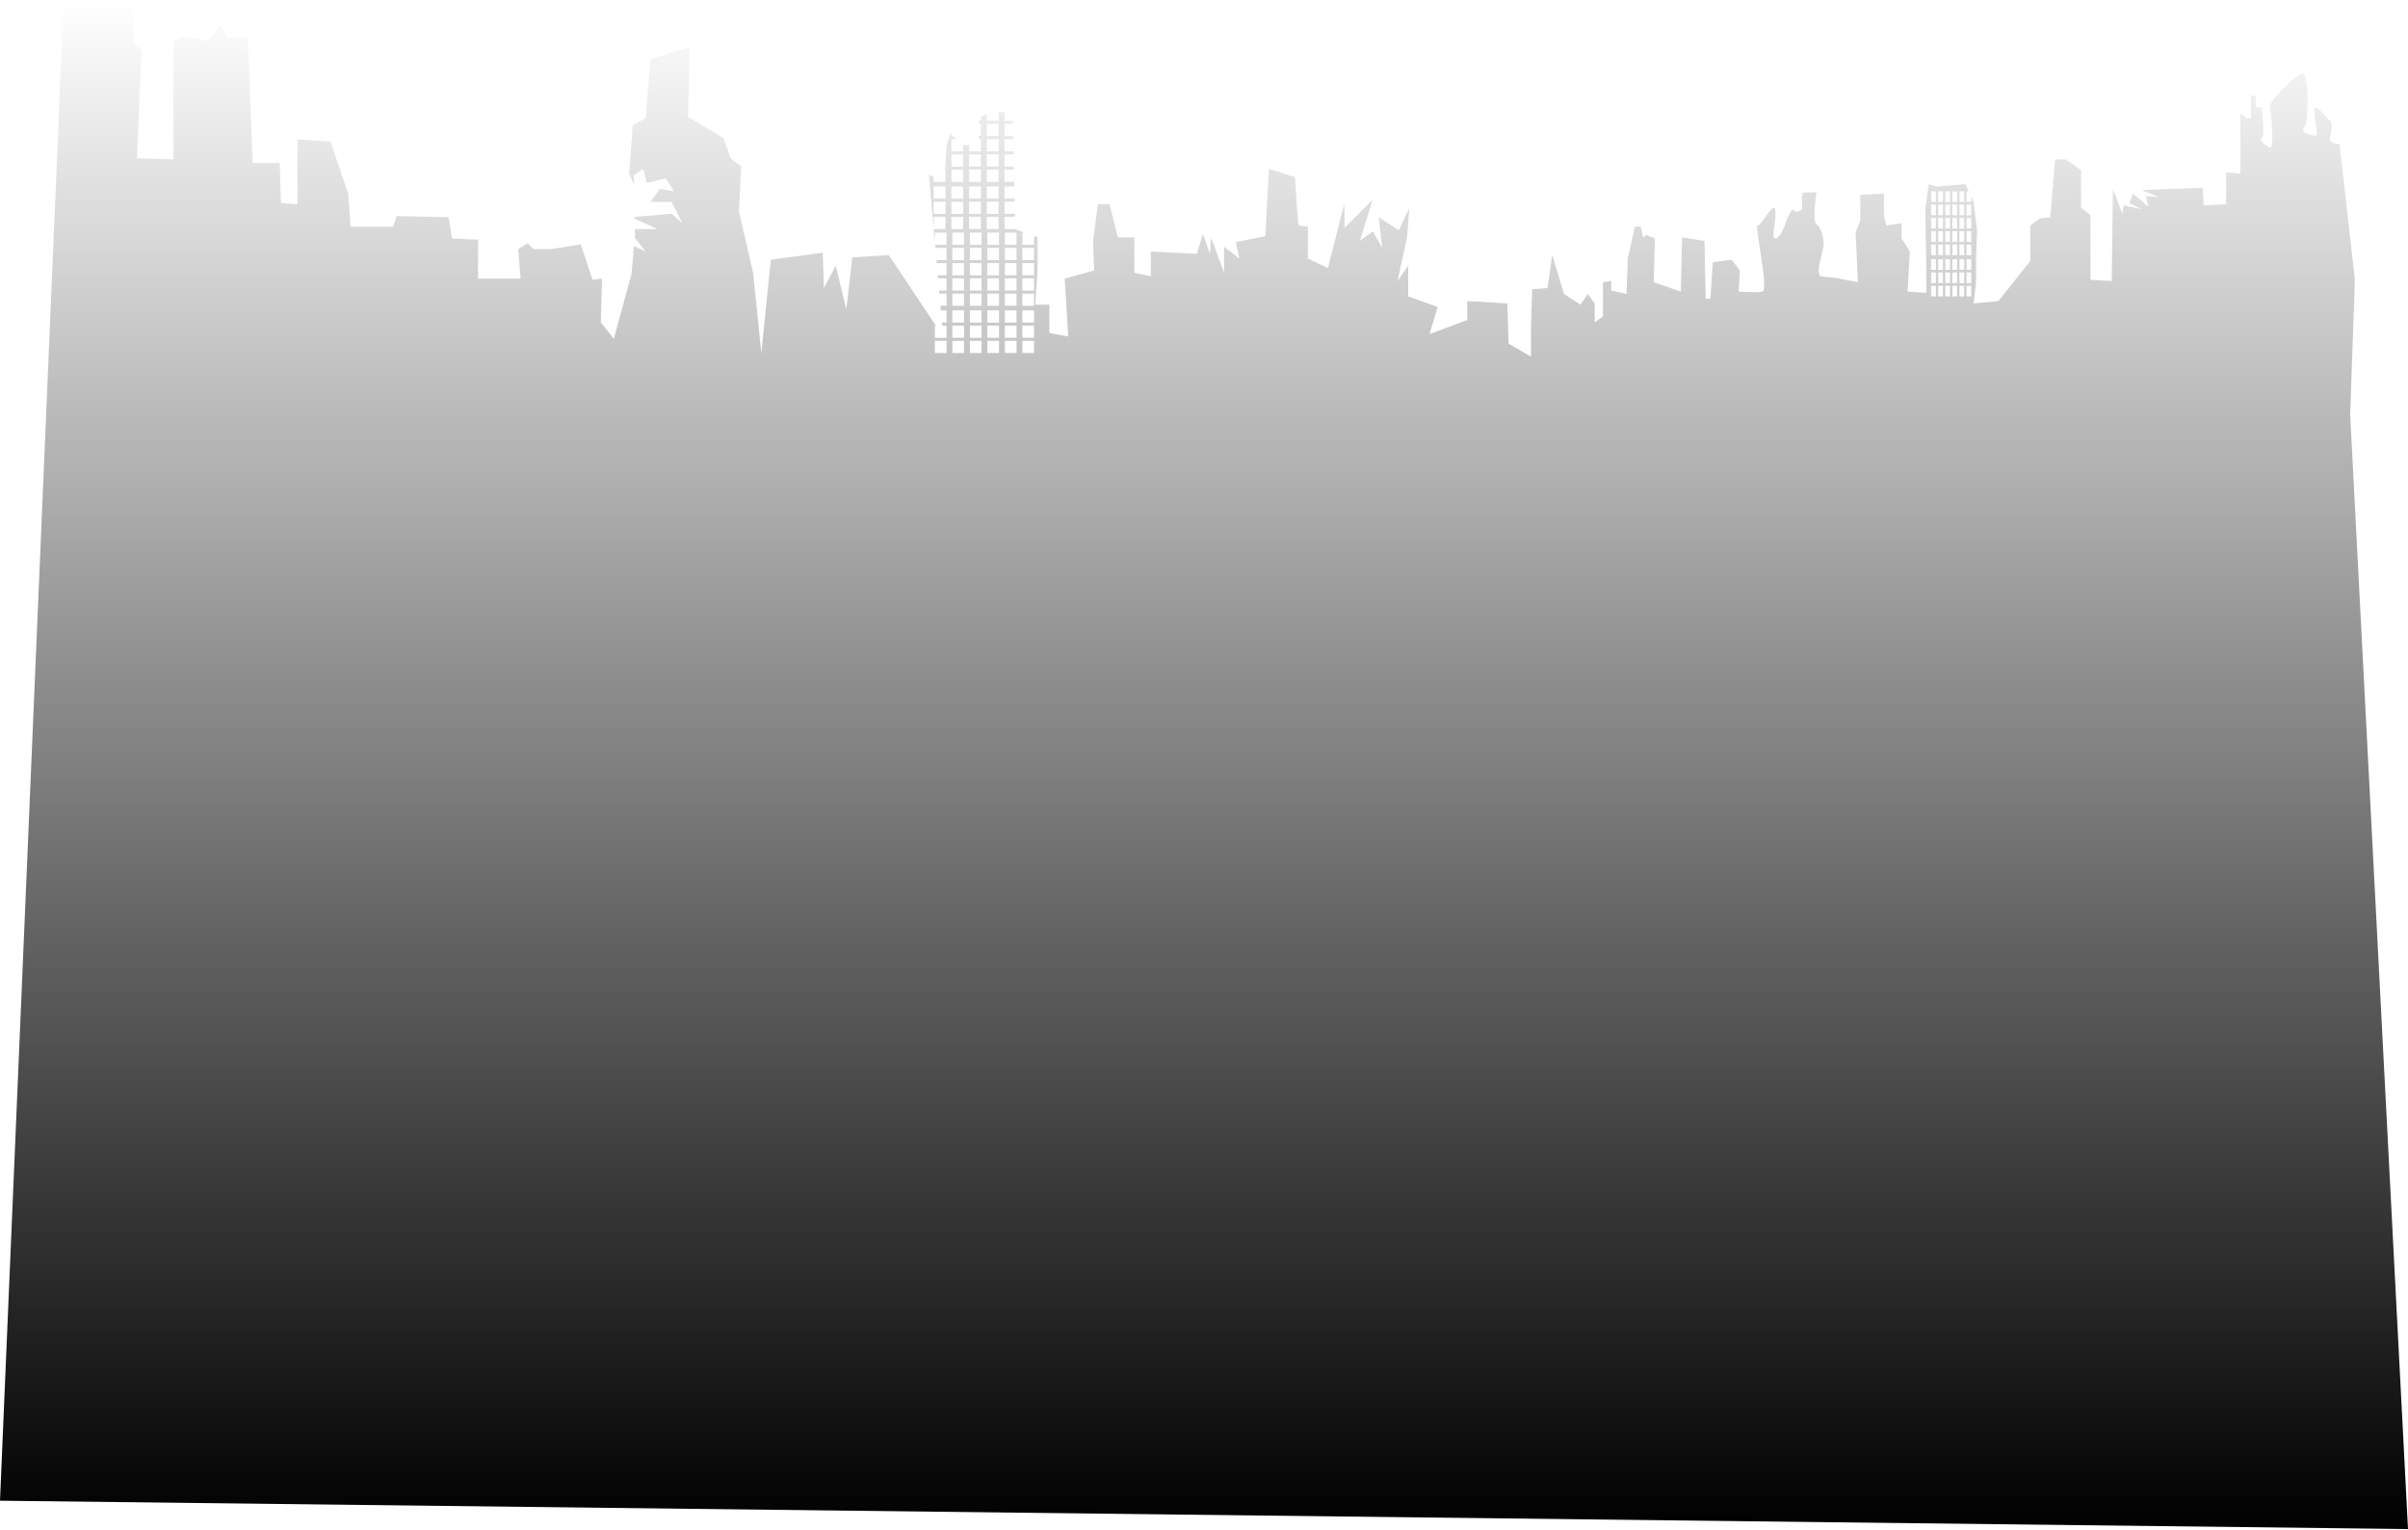
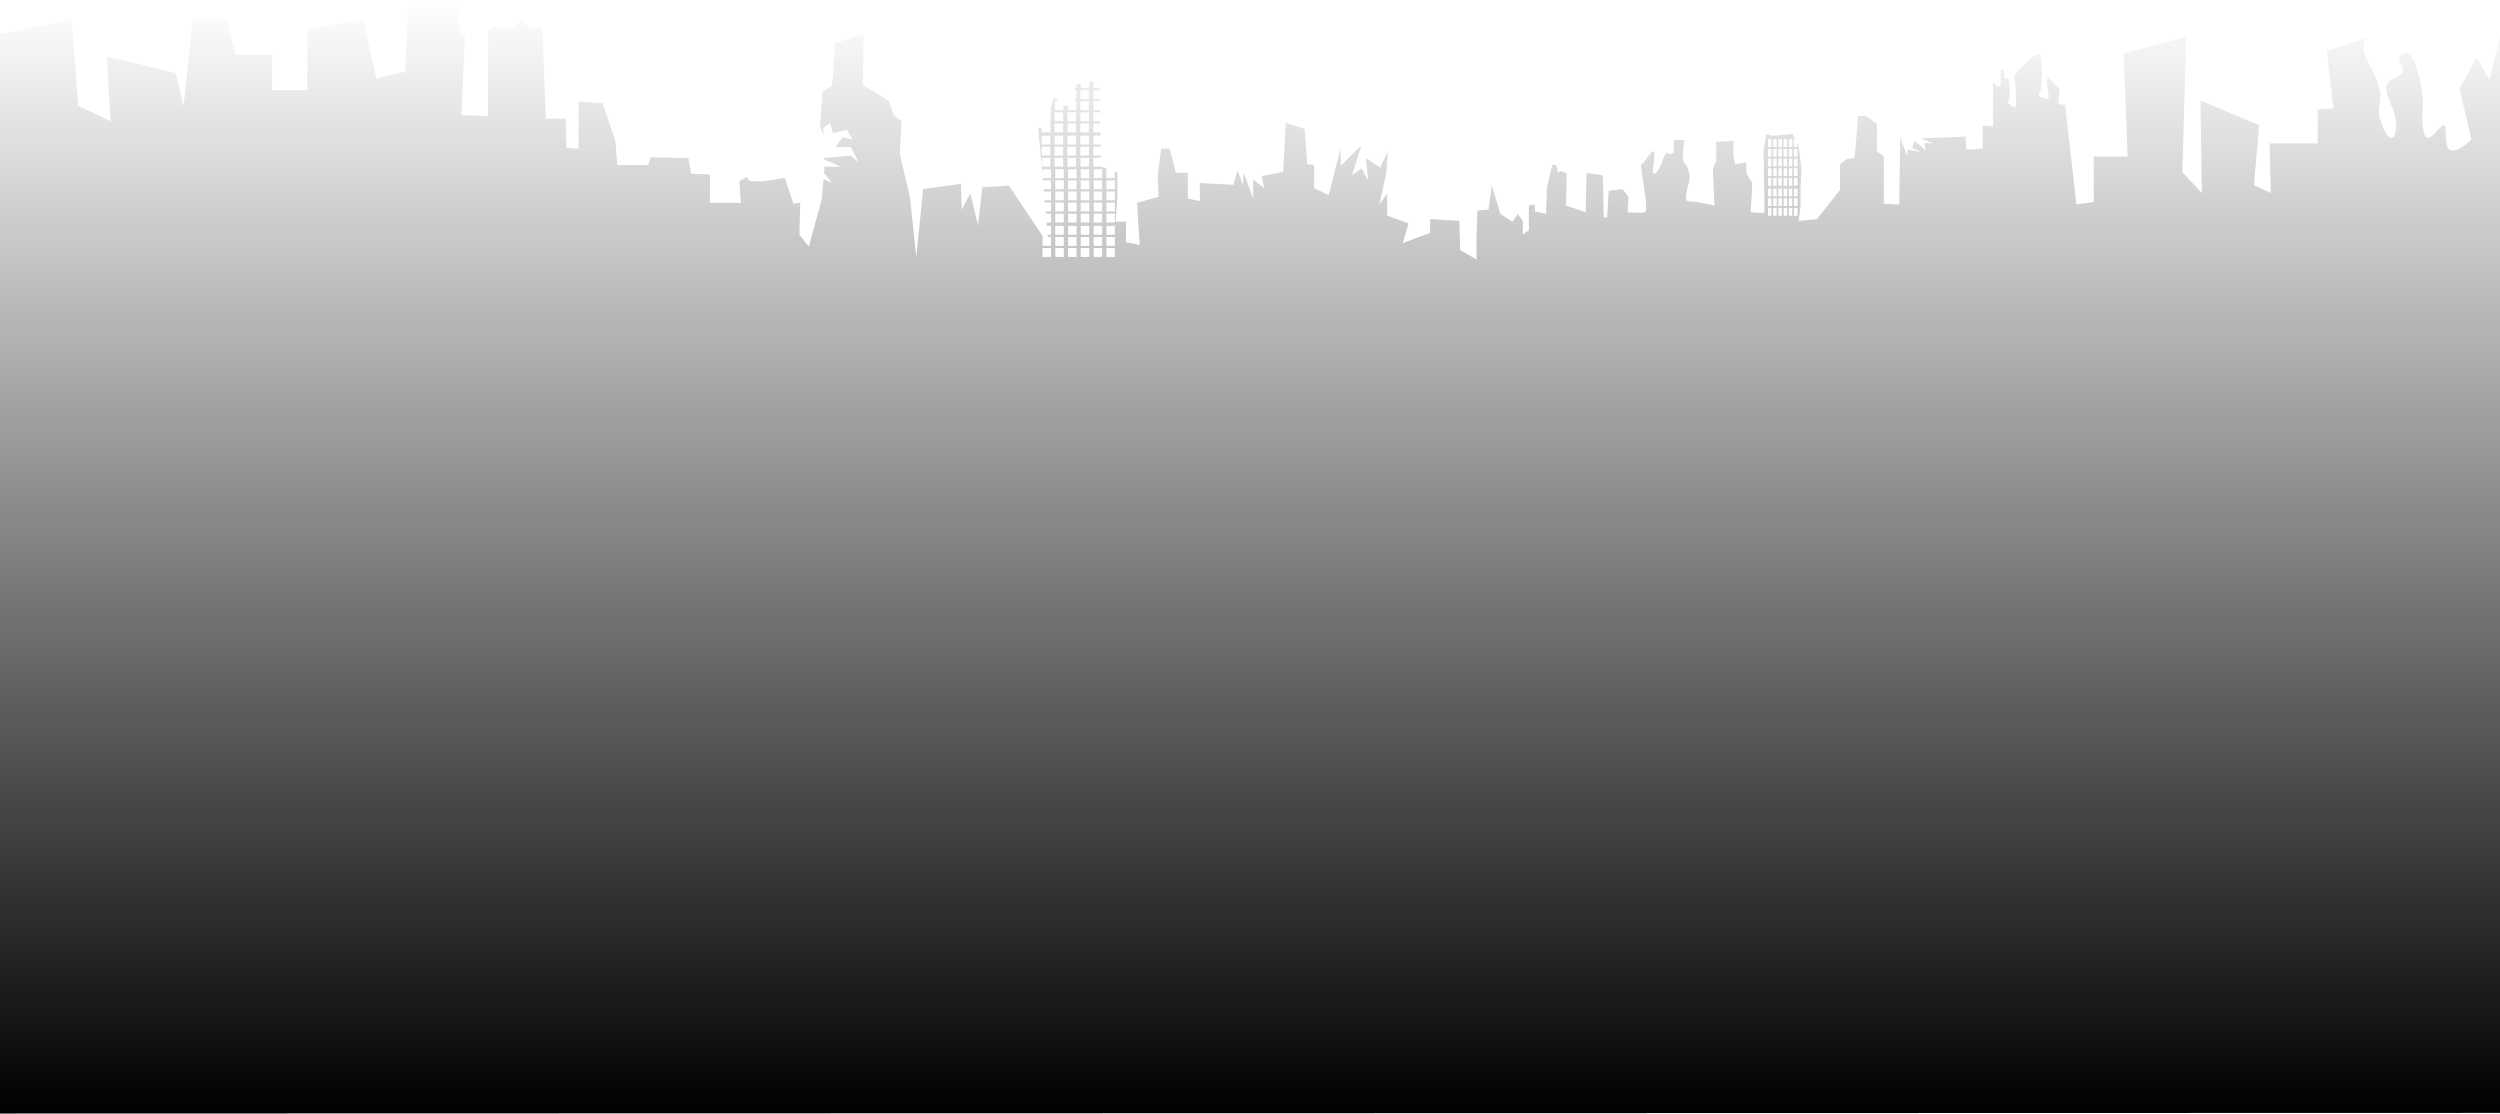
- <svg xmlns="http://www.w3.org/2000/svg" viewBox="0 0 2040 1295">
+ <svg xmlns="http://www.w3.org/2000/svg" viewBox="0 0 1920 855.17">
  <defs>
    <style>.cls-1{fill:url(#Безымянный_градиент_109);}</style>
-     <linearGradient id="Безымянный_градиент_109" x1="1020" y1="1295" x2="1020" gradientUnits="userSpaceOnUse">
+     <linearGradient id="Безымянный_градиент_109" x1="960" y1="855.17" x2="960" gradientUnits="userSpaceOnUse">
      <stop offset="0" />
      <stop offset="1" stop-opacity="0" />
    </linearGradient>
  </defs>
  <g id="Capa_2" data-name="Capa 2">
-     <g id="landscape2">
-       <path class="cls-1" d="M1991,351l4-114-13-115s-8,0-8-4,3-15,0-16-8-10-12-11,3,24,0,24-14-3-10-7,4-41,0-45-30,23-29,27,4,37,0,35-10-7-7-8,0-26,0-26h-5V81h-4v19h-4l-5-4v51l-12-1v27l-19,1-1-15-52,2,15,6-11-1,2,9-13-11-3,8,10,5-15-3-1,7-8-21-1,78-18-1V182l-8-6V144l-13-9h-9l-4,49-9,1-8,6v30l-27,34-21,2,2-17V219l1-23-3-25-2-4.29V171h-4v-9h1.8l-2.8-6-24,2-7-2-3,21,1,52v19l-16-1,2-34-7-11V189l-13,2-2-9V164l-20,1v22l-4,10,2,42-21-4a67.34,67.34,0,0,1-10-1c-6-1,2-22,2-27s-2-14-6-17,0-27,0-27h-11c-3,0,0,15-2,15s-3,3-6,0-8,13-8,13-4,11-8,11,1-15,0-24-12,14-15,13,10,55,4,56-20,0-20,0l1-18-7-9-16,2-2,31h-4l-1-49-19-3-1,46-23-8,1-37-7-3-3,2-2-9h-5l-6,27-1,30-13-3v-8l-7,1v29l-7,5V257l-6-8-6,9-14-9-10-33-4,28-13,1-1,33v24l-19-11-1-34-34-2v16l-32,12,7-23-25-9V225l-9,13,8-37,2-25-9,19-17-11,3,26-8-14-11,8,11-35-24,24V172l-14,55-17-8V192l-8-1-1-12-2-29-22-7-3,57-25,5,3,14-13-10v22l-11-30-1,14-6-17-5,17-39-2v21l-14-3V201H947l-7-28H930l-4,32,1,24-25,7,3,49-16-3V258H877l2-29V201l-3-1.11v7.44h-9.88V197h2L860,194h-9V183.67h8.79l0-2.58H851V170.76h8.53l0-2.58H851V157.85h8.27l-.08-3.88H851V143.65h8l-.05-2.59H851V130.73h7.72l-.05-2.58H851V117.82h7.46l-.05-2.58H851V104.91h7.2l-.05-2.58H851V95h-5v7.33H836V97.08l-5,2.09v3.16h-2v2.58h2v10.33h-2v2.58h2v10.33H821V123h-5v5.15H806V117.82h4.31l-2.85-2.58H806v-1.33l-1-.91-3,10-1,15v3.06h-.2l-.18,2.59H801V154H791v-4.43L787,148l4,45.67v-10h10V194H791l1,11.08V197h9.88v10.33H792.2l.22,2.58h9.46v10.33h-8.55l.22,2.58h8.33v10.33h-7.42l.22,2.58h7.2v10.33h-6.29l.23,2.59h6.06V259h-5.16l.34,3.88h4.82v10.33H798l.23,2.58h3.69v10.33H792V275.76h.84L753,216l-31,2-5,44-9-37-10,19-1-30-44,6-8,79-7-68-12-52,2-38-9-7-6-17L583,99l1-59L551,50l-4,50-11,6-3,41,4.1,9.46-.18-8.07L545,143l3,12,16-4,7,11-12-2-8,11h18l9,18-9-8-31.31,2.76,0,1.48L557,194H537.91l.09,4-.29,3.24L547,213l-9.92-4.55L535,232l-15,55-11-14,1-37-8,1-10-30-25,4H452l-5-5-8,5,2,25H405V203l-22-1-3-18-44-1-3,9H297l-2-28-15-44-28-2v55l-14-1-1-34H214L210,32H193l-6-11L176,34l-23-3-6,4V135l-31-1,4-92-6-4L112,4,54,0,0,1271l2040,24ZM801,181.09H791V170.76h10Zm0-12.91H791V157.85h10ZM801.88,299H792V288.67h9.88ZM836,104.91h10v10.33H836Zm0,12.91h10v10.33H836Zm0,12.91h10v10.33H836Zm0,12.92h10V154H836Zm0,14.2h10v10.33H836Zm0,12.91h10v10.33H836Zm-15-40h10v10.33H821Zm0,12.92h10V154H821Zm0,14.2h10v10.33H821Zm0,12.91h10v10.33H821Zm-15-40h10v10.33H806Zm0,12.92h10V154H806Zm0,14.2h10v10.33H806Zm0,12.91h10v10.33H806Zm0,12.91h10V194H806ZM816.71,299h-9.89V288.67h9.89Zm0-12.91h-9.89V275.76h9.89Zm0-12.91h-9.89V262.85h9.89Zm0-14.21h-9.89V248.65h9.89Zm0-12.91h-9.89V235.73h9.89Zm0-12.91h-9.89V222.82h9.89Zm0-12.91h-9.89V209.91h9.89Zm0-12.91h-9.89V197h9.89ZM821,183.67h10V194H821ZM831.53,299h-9.88V288.67h9.88Zm0-12.91h-9.88V275.76h9.88Zm0-12.91h-9.88V262.85h9.88Zm0-14.21h-9.88V248.65h9.88Zm0-12.91h-9.88V235.73h9.88Zm0-12.91h-9.88V222.82h9.88Zm0-12.91h-9.88V209.91h9.88Zm0-12.91h-9.88V197h9.88ZM836,183.67h10V194H836ZM846.35,299h-9.88V288.67h9.88Zm0-12.91h-9.88V275.76h9.88Zm0-12.91h-9.88V262.85h9.88Zm0-14.21h-9.88V248.65h9.88Zm0-12.91h-9.88V235.73h9.88Zm0-12.91h-9.88V222.82h9.88Zm0-12.91h-9.88V209.91h9.88Zm0-12.91h-9.88V197h9.88ZM861.18,299h-9.89V288.67h9.89Zm0-12.91h-9.89V275.76h9.89Zm0-12.91h-9.89V262.85h9.89Zm0-14.21h-9.89V248.65h9.89Zm0-12.91h-9.89V235.73h9.89Zm0-12.91h-9.89V222.82h9.89Zm0-12.91h-9.89V209.91h9.89Zm0-12.91h-9.89V197h9.89ZM876,299h-9.88V288.67H876Zm0-12.91h-9.88V275.76H876Zm0-12.91h-9.88V262.85H876ZM876,259h-9.88V248.65H876Zm0-12.91h-9.88V235.73H876Zm0-12.91h-9.88V222.82H876Zm0-12.91h-9.88V209.91H876ZM1640,251h-4v-9h4Zm0-11.27h-4v-9h4Zm0-11.26h-4v-9h4Zm0-12.39h-4v-9h4Zm0-11.27h-4v-9h4Zm0-11.27h-4v-9h4Zm0-11.26h-4v-9h4Zm0-11.27h-4v-9h4Zm6,80h-4v-9h4Zm0-11.27h-4v-9h4Zm0-11.26h-4v-9h4Zm0-12.39h-4v-9h4Zm0-11.27h-4v-9h4Zm0-11.27h-4v-9h4Zm0-11.26h-4v-9h4Zm0-11.27h-4v-9h4Zm6,80h-4v-9h4Zm0-11.27h-4v-9h4Zm0-11.26h-4v-9h4Zm0-12.39h-4v-9h4Zm0-11.27h-4v-9h4Zm0-11.27h-4v-9h4Zm0-11.26h-4v-9h4Zm0-11.27h-4v-9h4Zm6,80h-4v-9h4Zm0-11.27h-4v-9h4Zm0-11.26h-4v-9h4Zm0-12.39h-4v-9h4Zm0-11.27h-4v-9h4Zm0-11.27h-4v-9h4Zm0-11.26h-4v-9h4Zm0-11.27h-4v-9h4Zm6,80h-4v-9h4Zm0-11.27h-4v-9h4Zm0-11.26h-4v-9h4Zm0-12.39h-4v-9h4Zm0-11.27h-4v-9h4Zm0-11.27h-4v-9h4Zm0-11.26h-4v-9h4Zm0-11.27h-4v-9h4Zm6,80h-4v-9h4Zm0-11.27h-4v-9h4Zm0-11.26h-4v-9h4Zm0-12.39h-4v-9h4Zm0-11.27h-4v-9h4Zm0-11.27h-4v-9h4Zm0-11.26h-4v-9h4Z" />
+     <g id="teaser">
+       <path class="cls-1" d="M1912,61.17l-10-17-13,24,9,39s-17,17-19,3,2-20-10-7-8-26-8-26-4-40-15-36,9,13-7,19,4,23,1,40-14-8-13-16,4-14-7-34c-9-16.32-3.31-20.65-.92-21.7L1787,39.17l5,44-12,1v26h-37l1,38-13-6,4-46-45-19,1,71-15-16,3-104-48,13,3,79h-26v35L1594.63,157l0-.53-8.58-75.9s-5.28,0-5.28-2.64,2-9.9,0-10.56-5.28-6.6-7.92-7.26,2,15.84,0,15.84-9.24-2-6.6-4.62,2.64-27.06,0-29.7-19.8,15.18-19.14,17.82,2.64,24.42,0,23.1-6.6-4.62-4.62-5.28,0-17.16,0-17.16h-3.3v-6.6h-2.64V66h-2.64l-3.3-2.64V97l-7.92-.66v17.82l-12.54.66-.66-9.9-34.32,1.32,9.9,4-7.26-.66,1.32,5.94-8.58-7.26-2,5.28,6.6,3.3-9.9-2-.66,4.62-5.28-13.86-.66,51.48-11.88-.66v-36.3l-5.28-4V95L1433,89.1H1427l-2.64,32.34-5.94.66-5.28,4v19.8l-17.82,22.44-13.86,1.32,1.32-11.22V144.54l.66-15.18-2-16.5-1.32-2.83v2.84h-2.64v-6h1.19l-1.85-4L1361,104.28l-4.62-1.32-2,13.86.66,34.32v12.54l-10.56-.66,1.32-22.44-4.62-7.26v-8.58l-8.58,1.32-1.32-5.94V108.24l-13.2.66v14.52l-2.64,6.6,1.32,27.72-13.86-2.64a44.45,44.45,0,0,1-6.6-.66c-4-.66,1.32-14.52,1.32-17.82s-1.32-9.24-4-11.22,0-17.82,0-17.82h-7.26c-2,0,0,9.9-1.32,9.9s-2,2-4,0-5.28,8.58-5.28,8.58-2.64,7.26-5.28,7.26.66-9.9,0-15.84-7.92,9.24-9.9,8.58,6.6,36.3,2.64,37-13.2,0-13.2,0l.66-11.88-4.62-5.94-10.56,1.32L1234.29,167h-2.64l-.66-32.34-12.54-2-.66,30.36-15.18-5.28.66-24.42-4.62-2-2,1.32-1.32-5.94h-3.3l-4,17.82-.66,19.8-8.58-2v-5.28l-4.62.66v19.14l-4.62,3.3V169.62l-4-5.28-4,5.94-9.24-5.94-6.6-21.78L1143.21,161l-8.58.66-.66,21.78v15.84l-12.54-7.26-.66-22.44-22.44-1.32v10.56l-21.12,7.92,4.62-15.18-16.5-5.94V148.5l-5.94,8.58,5.28-24.42,1.32-16.5-5.94,12.54-11.22-7.26,2,17.16-5.28-9.24-7.26,5.28,7.26-23.1-15.84,15.84V113.52l-9.24,36.3-11.22-5.28V126.72l-5.28-.66-.66-7.92L1002,99l-14.52-4.62-2,37.62L969,135.3l2,9.24-8.58-6.6v14.52l-7.26-19.8-.66,9.24-4-11.22-3.3,11.22-25.74-1.32v13.86l-9.24-2v-19.8H903l-4.62-18.48h-6.6l-2.64,21.12.66,15.84-16.5,4.62,2,32.34-10.56-2V170.28h-7.92l1.32-19.14V132.66l-2-.73v4.91h-6.52V130h1.34l-5.38-2h-5.94v-6.82h5.8l0-1.7h-5.77V112.7h5.63l0-1.7h-5.6v-6.82h5.46l-.05-2.56h-5.41V94.81h5.27l0-1.71h-5.24V86.28h5.1l0-1.7h-5.06V77.76h4.93l0-1.7h-4.89V69.24h4.75l0-1.7h-4.72V62.7h-3.3v4.84h-6.6V64.08l-3.3,1.37v2.09h-1.32v1.7h1.32v6.82h-1.32v1.7h1.32v6.82h-6.6v-3.4h-3.3v3.4h-6.6V77.76h2.84l-1.87-1.7h-1v-.88l-.66-.6-2,6.6-.66,9.9v2h-.13l-.12,1.71h.25v6.81H800V98.7l-2.64-1L800,127.82v-6.6h6.6V128H800l.64,7.31V130h6.52v6.82H800.8l.15,1.7h6.24v6.82h-5.64l.15,1.7h5.49v6.82h-4.9l.15,1.7h4.75v6.82H803l.15,1.71h4v6.81h-3.4l.22,2.56h3.18v6.82h-2.58l.15,1.7h2.43v6.82h-6.52V182h.56l-26.3-39.44-20.46,1.32-3.3,29-5.94-24.42L738.63,161l-.66-19.8-29,4-5.28,52.14L699,152.46l-7.92-34.32,1.32-25.08-5.94-4.62-4-11.22-19.8-11.88.66-38.94L641.61,33,639,66l-7.26,4-2,27.06,2.71,6.25-.12-5.33,5.33-3.56,2,7.92,10.56-2.64,4.62,7.26-7.92-1.32-5.28,7.26h11.88l5.94,11.88-5.94-5.28-20.66,1.82,0,1L645.57,128H633l.06,2.64-.19,2.14,6.13,7.76-6.55-3-1.37,15.54-9.9,36.3-7.26-9.24.66-24.42-5.28.66-6.6-19.8-16.5,2.64h-9.9L573,136l-5.28,3.3,1.32,16.5H545.25V134l-14.52-.66-2-11.88-29-.66-2,5.94H474l-1.32-18.48-9.9-29-18.48-1.32v36.3l-9.24-.66-.66-22.44H419.19l-2.64-70H405.33l-4-7.26-7.26,8.58-15.18-2-4,2.64v66l-20.46-.66,2.64-60.72-4-2.64L351.87,2.64,313.59,0l-2.34,55v0L289,60.17l-10-45-43,7v47H209v-27H181l-7-27H148l-7,66-6-25-53-13,3,50-25-12-5-66-55,11v829l1920-.47V28.17ZM806.61,119.52H800V112.7h6.6Zm0-8.52H800v-6.82h6.6Zm.58,86.34h-6.52v-6.82h6.52Zm22.52-128.1h6.6v6.82h-6.6Zm0,8.52h6.6v6.82h-6.6Zm0,8.52h6.6V93.1h-6.6Zm0,8.53h6.6v6.81h-6.6Zm0,9.37h6.6V111h-6.6Zm0,8.52h6.6v6.82h-6.6Zm-9.9-26.42h6.6V93.1h-6.6Zm0,8.53h6.6v6.81h-6.6Zm0,9.37h6.6V111h-6.6Zm0,8.52h6.6v6.82h-6.6Zm-9.9-26.42h6.6V93.1h-6.6Zm0,8.53h6.6v6.81h-6.6Zm0,9.37h6.6V111h-6.6Zm0,8.52h6.6v6.82h-6.6Zm0,8.52h6.6V128h-6.6ZM817,197.34h-6.53v-6.82H817Zm0-8.52h-6.53V182H817Zm0-8.52h-6.53v-6.82H817Zm0-9.38h-6.53v-6.81H817Zm0-8.52h-6.53v-6.82H817Zm0-8.52h-6.53v-6.82H817Zm0-8.52h-6.53v-6.82H817Zm0-8.52h-6.53V130H817Zm2.83-15.62h6.6V128h-6.6Zm7,76.12h-6.52v-6.82h6.52Zm0-8.52h-6.52V182h6.52Zm0-8.52h-6.52v-6.82h6.52Zm0-9.38h-6.52v-6.81h6.52Zm0-8.52h-6.52v-6.82h6.52Zm0-8.52h-6.52v-6.82h6.52Zm0-8.52h-6.52v-6.82h6.52Zm0-8.52h-6.52V130h6.52Zm3-15.62h6.6V128h-6.6Zm6.83,76.12H830v-6.82h6.52Zm0-8.52H830V182h6.52Zm0-8.52H830v-6.82h6.52Zm0-9.38H830v-6.81h6.52Zm0-8.52H830v-6.82h6.52Zm0-8.52H830v-6.82h6.52Zm0-8.52H830v-6.82h6.52Zm0-8.52H830V130h6.52Zm9.79,60.5h-6.52v-6.82h6.52Zm0-8.52h-6.52V182h6.52Zm0-8.52h-6.52v-6.82h6.52Zm0-9.38h-6.52v-6.81h6.52Zm0-8.52h-6.52v-6.82h6.52Zm0-8.52h-6.52v-6.82h6.52Zm0-8.52h-6.52v-6.82h6.52Zm0-8.52h-6.52V130h6.52Zm9.78,60.5h-6.52v-6.82h6.52Zm0-8.52h-6.52V182h6.52Zm0-8.52h-6.52v-6.82h6.52Zm0-9.38h-6.52v-6.81h6.52Zm0-8.52h-6.52v-6.82h6.52Zm0-8.52h-6.52v-6.82h6.52Zm0-8.52h-6.52v-6.82h6.52Zm504.24,20.3h-2.64v-5.95h2.64Zm0-7.44h-2.64v-5.94h2.64Zm0-7.43h-2.64v-5.95h2.64Zm0-8.18h-2.64v-6h2.64Zm0-7.44h-2.64v-5.94h2.64Zm0-7.43h-2.64v-5.95h2.64Zm0-7.44h-2.64v-5.94h2.64Zm0-7.43h-2.64v-6h2.64Zm4,52.79h-2.64v-5.95h2.64Zm0-7.44h-2.64v-5.94h2.64Zm0-7.43h-2.64v-5.95h2.64Zm0-8.18h-2.64v-6h2.64Zm0-7.44h-2.64v-5.94h2.64Zm0-7.43h-2.64v-5.95h2.64Zm0-7.44h-2.64v-5.94h2.64Zm0-7.43h-2.64v-6h2.64Zm4,52.79h-2.64v-5.95h2.64Zm0-7.44h-2.64v-5.94h2.64Zm0-7.43h-2.64v-5.95h2.64Zm0-8.18h-2.64v-6h2.64Zm0-7.44h-2.64v-5.94h2.64Zm0-7.43h-2.64v-5.95h2.64Zm0-7.44h-2.64v-5.94h2.64Zm0-7.43h-2.64v-6h2.64Zm4,52.79h-2.64v-5.95h2.64Zm0-7.44h-2.64v-5.94h2.64Zm0-7.43h-2.64v-5.95h2.64Zm0-8.18h-2.64v-6h2.64Zm0-7.44h-2.64v-5.94h2.64Zm0-7.43h-2.64v-5.95h2.64Zm0-7.44h-2.64v-5.94h2.64Zm0-7.43h-2.64v-6h2.64Zm4,52.79h-2.64v-5.95h2.64Zm0-7.44h-2.64v-5.94h2.64Zm0-7.43h-2.64v-5.95h2.64Zm0-8.18h-2.64v-6h2.64Zm0-7.44h-2.64v-5.94h2.64Zm0-7.43h-2.64v-5.95h2.64Zm0-7.44h-2.64v-5.94h2.64Zm0-7.43h-2.64v-6h2.64Zm4,52.79h-2.64v-5.95h2.64Zm0-7.44h-2.64v-5.94h2.64Zm0-7.43h-2.64v-5.95h2.64Zm0-8.18h-2.64v-6h2.64Zm0-7.44h-2.64v-5.94h2.64Zm0-7.43h-2.64v-5.95h2.64Zm0-7.44h-2.64v-5.94h2.64Z" />
    </g>
  </g>
</svg>
